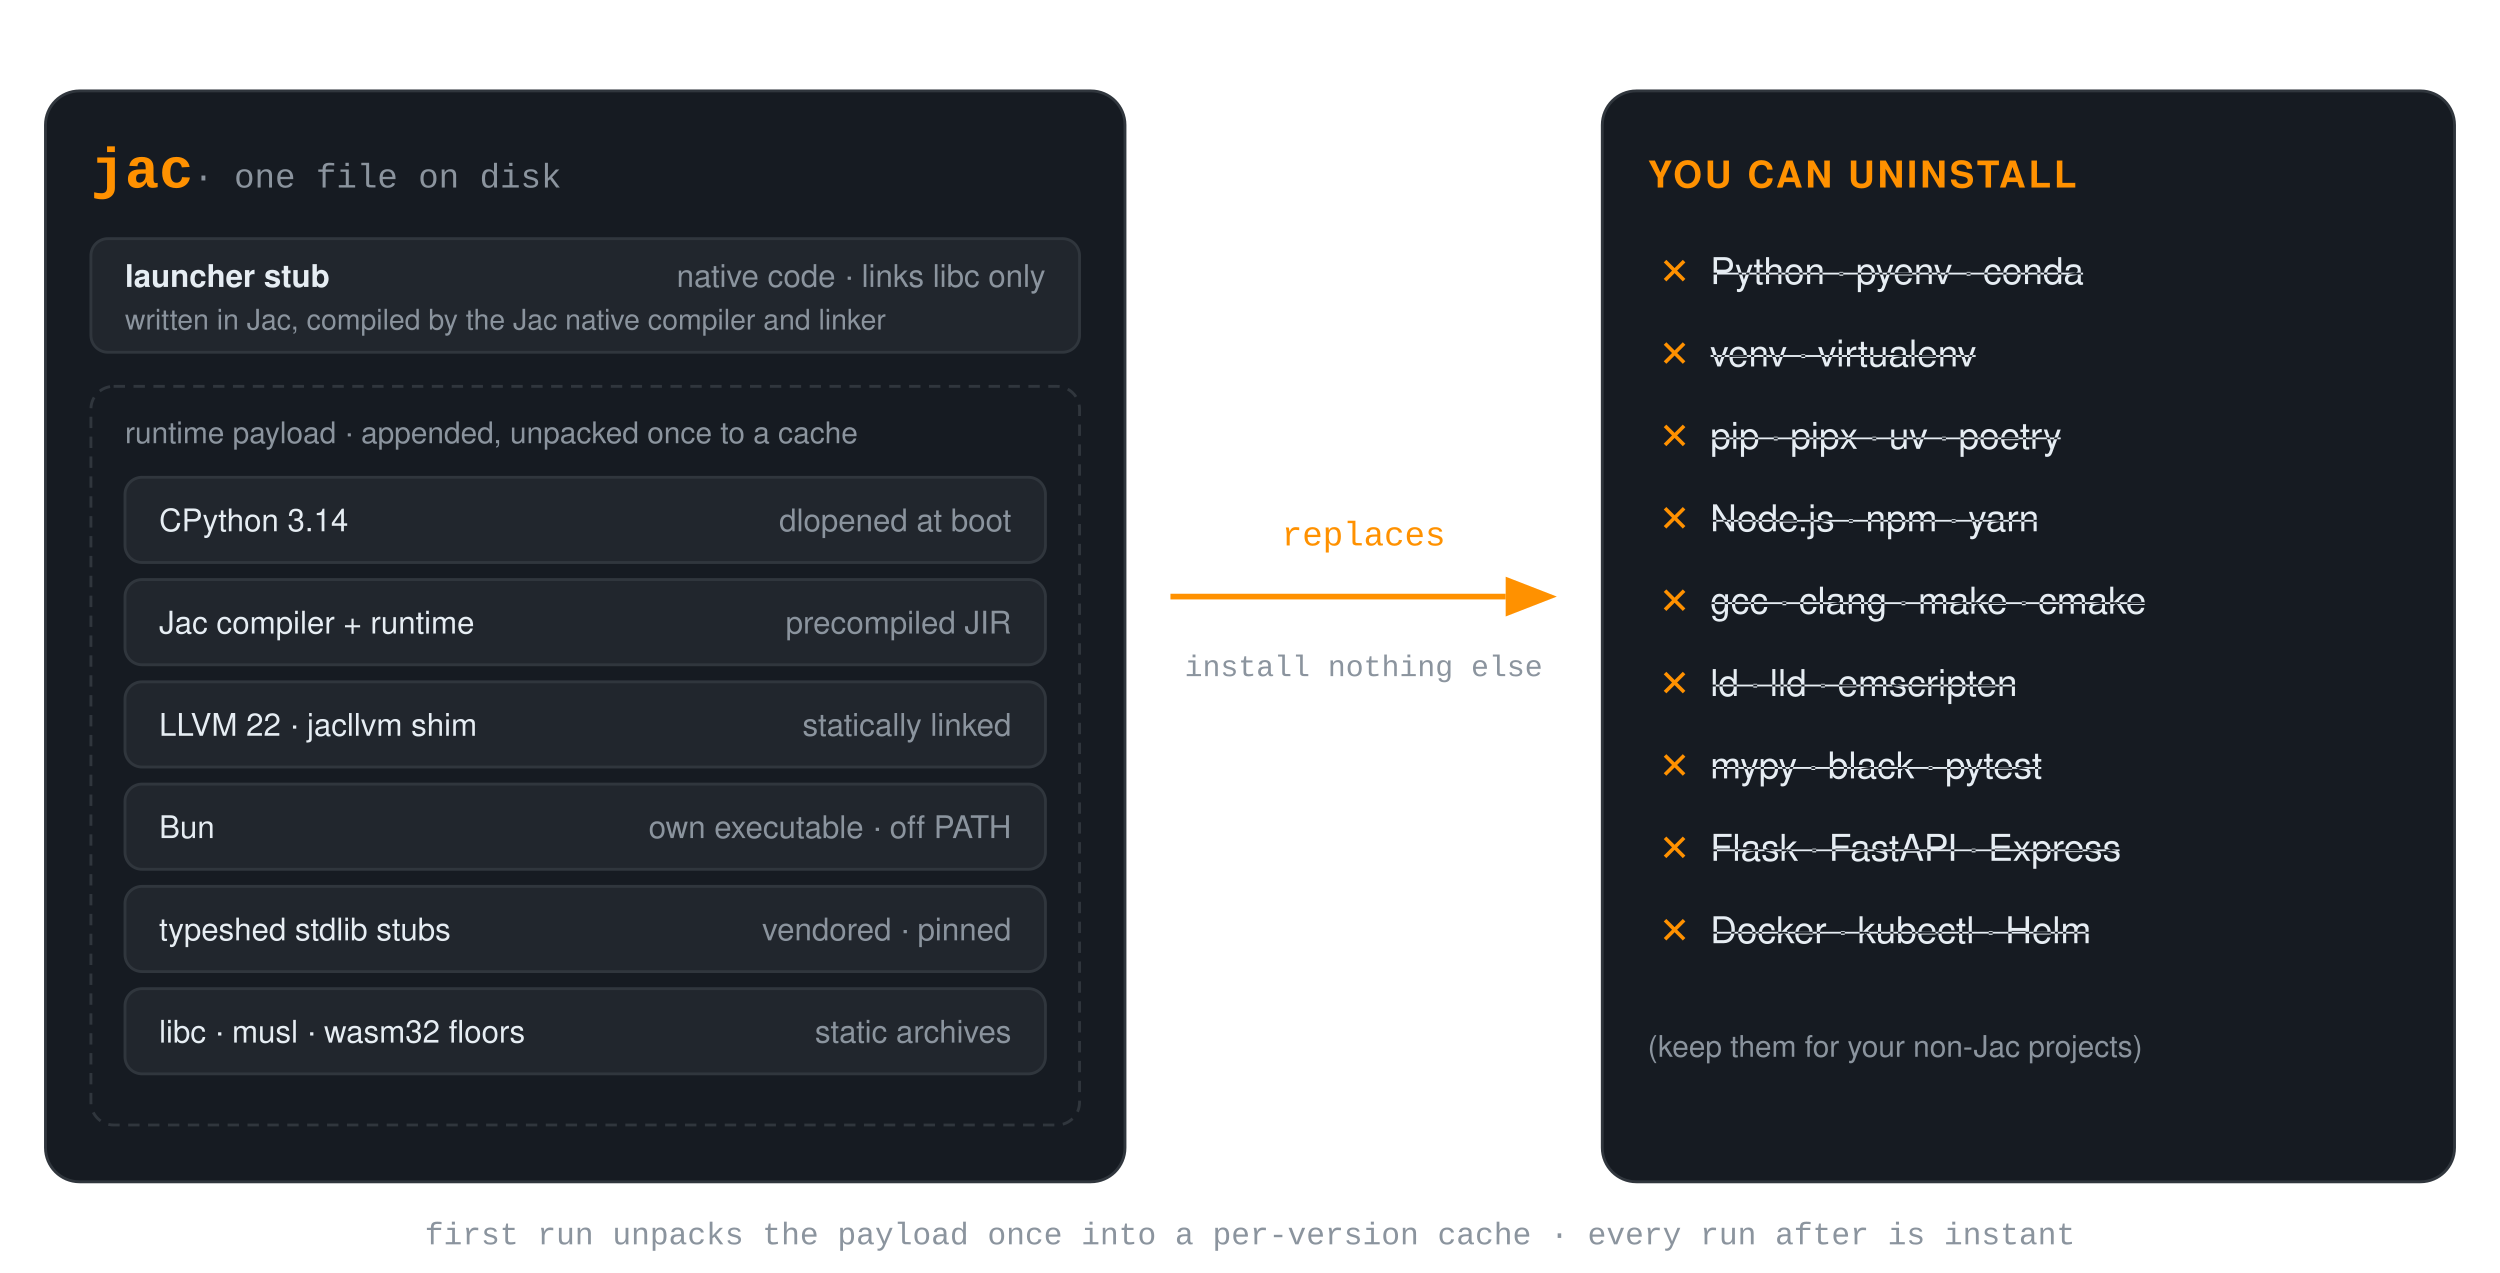
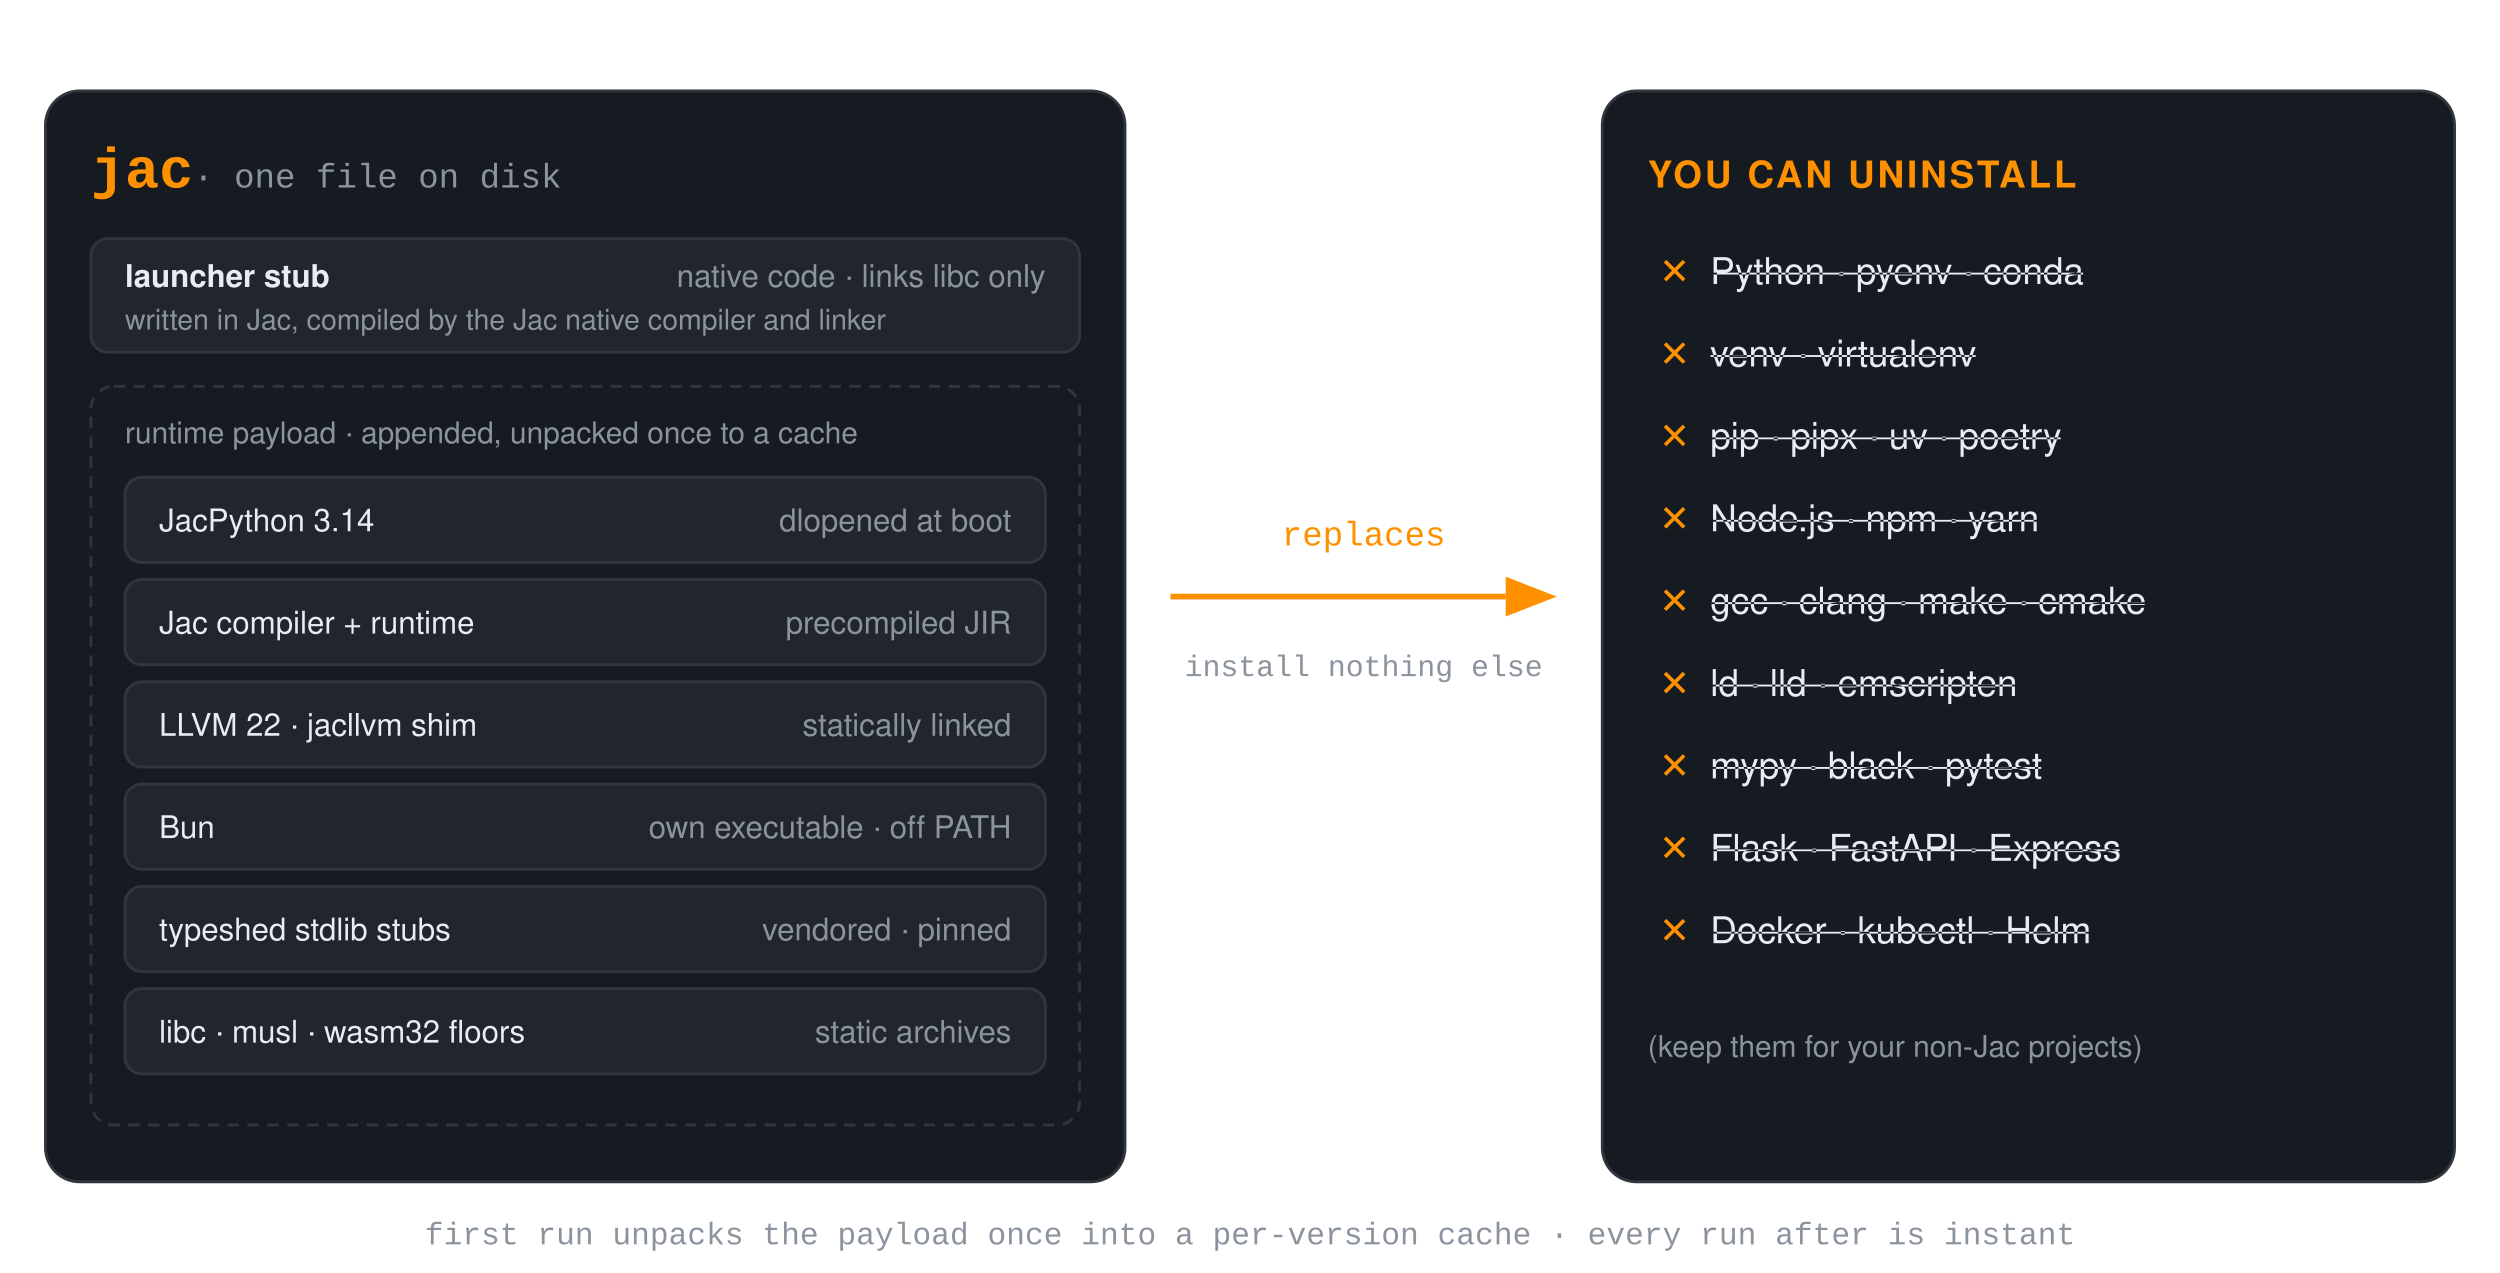
- <svg xmlns="http://www.w3.org/2000/svg" width="880" height="448" viewBox="0 0 880 448" role="img" aria-label="Anatomy of the jac binary: a native launcher stub with a runtime payload appended to it, carrying a private CPython, the precompiled Jac compiler and runtime, a statically linked LLVM, the Bun executable, vendored typeshed stubs, and static libc archives; it replaces the whole development toolchain">
+ <svg xmlns="http://www.w3.org/2000/svg" width="880" height="448" viewBox="0 0 880 448" role="img" aria-label="Anatomy of the jac binary: a native launcher stub with a runtime payload appended to it, carrying the JacPython runtime, the precompiled Jac compiler and runtime, a statically linked LLVM, the Bun executable, vendored typeshed stubs, and static libc archives; it replaces the whole development toolchain">
  <style>
    .sans { font-family: -apple-system, "Segoe UI", Helvetica, Arial, sans-serif; }
    .mono { font-family: "SFMono-Regular", Consolas, "Liberation Mono", Menlo, monospace; }
    .fg { fill: #e6edf3; }
    .dim { fill: #8b949e; }
    .acc { fill: #ff9100; }
  </style>
  <rect x="16" y="32" width="380" height="384" rx="12" fill="#161b22" stroke="#30363d" />
  <text class="mono acc" x="32" y="66" font-size="20" font-weight="bold">jac<tspan class="dim" font-size="12" font-weight="normal"> · one file on disk</tspan>
  </text>
  <rect x="32" y="84" width="348" height="40" rx="6" fill="#21262d" stroke="#30363d" />
  <text class="sans fg" x="44" y="101" font-size="11" font-weight="bold">launcher stub</text>
  <text class="sans dim" x="368" y="101" font-size="11" text-anchor="end">native code · links libc only</text>
  <text class="sans dim" x="44" y="116" font-size="10">written in Jac, compiled by the Jac native compiler and linker</text>
  <rect x="32" y="136" width="348" height="260" rx="8" fill="none" stroke="#30363d" stroke-dasharray="4 3" />
  <text class="sans dim" x="44" y="156" font-size="10.5">runtime payload · appended, unpacked once to a cache</text>
  <g font-size="11" class="sans">
    <rect x="44" y="168" width="324" height="30" rx="6" fill="#21262d" stroke="#30363d" />
-     <text class="fg" x="56" y="187">CPython 3.14</text>
+     <text class="fg" x="56" y="187">JacPython 3.14</text>
    <text class="dim" x="356" y="187" text-anchor="end">dlopened at boot</text>
    <rect x="44" y="204" width="324" height="30" rx="6" fill="#21262d" stroke="#30363d" />
    <text class="fg" x="56" y="223">Jac compiler + runtime</text>
    <text class="dim" x="356" y="223" text-anchor="end">precompiled JIR</text>
    <rect x="44" y="240" width="324" height="30" rx="6" fill="#21262d" stroke="#30363d" />
    <text class="fg" x="56" y="259">LLVM 22 · jacllvm shim</text>
    <text class="dim" x="356" y="259" text-anchor="end">statically linked</text>
    <rect x="44" y="276" width="324" height="30" rx="6" fill="#21262d" stroke="#30363d" />
    <text class="fg" x="56" y="295">Bun</text>
    <text class="dim" x="356" y="295" text-anchor="end">own executable · off PATH</text>
    <rect x="44" y="312" width="324" height="30" rx="6" fill="#21262d" stroke="#30363d" />
    <text class="fg" x="56" y="331">typeshed stdlib stubs</text>
    <text class="dim" x="356" y="331" text-anchor="end">vendored · pinned</text>
    <rect x="44" y="348" width="324" height="30" rx="6" fill="#21262d" stroke="#30363d" />
    <text class="fg" x="56" y="367">libc · musl · wasm32 floors</text>
    <text class="dim" x="356" y="367" text-anchor="end">static archives</text>
  </g>
  <text class="mono acc" x="480" y="192" font-size="12" text-anchor="middle">replaces</text>
  <line x1="412" y1="210" x2="530" y2="210" stroke="#ff9100" stroke-width="2" />
  <path d="M530,203 L548,210 L530,217 Z" fill="#ff9100" />
  <text class="mono dim" x="480" y="238" font-size="10.5" text-anchor="middle">install nothing else</text>
  <rect x="564" y="32" width="300" height="384" rx="12" fill="#161b22" stroke="#30363d" />
  <text class="sans acc" x="580" y="66" font-size="13" font-weight="bold" letter-spacing="1">YOU CAN UNINSTALL</text>
  <g font-size="13" class="sans">
    <text class="acc" x="584" y="100">✕</text>
    <text class="fg" x="602" y="100" text-decoration="line-through">Python · pyenv · conda</text>
    <text class="acc" x="584" y="129">✕</text>
    <text class="fg" x="602" y="129" text-decoration="line-through">venv · virtualenv</text>
    <text class="acc" x="584" y="158">✕</text>
    <text class="fg" x="602" y="158" text-decoration="line-through">pip · pipx · uv · poetry</text>
    <text class="acc" x="584" y="187">✕</text>
    <text class="fg" x="602" y="187" text-decoration="line-through">Node.js · npm · yarn</text>
    <text class="acc" x="584" y="216">✕</text>
    <text class="fg" x="602" y="216" text-decoration="line-through">gcc · clang · make · cmake</text>
    <text class="acc" x="584" y="245">✕</text>
    <text class="fg" x="602" y="245" text-decoration="line-through">ld · lld · emscripten</text>
    <text class="acc" x="584" y="274">✕</text>
    <text class="fg" x="602" y="274" text-decoration="line-through">mypy · black · pytest</text>
    <text class="acc" x="584" y="303">✕</text>
    <text class="fg" x="602" y="303" text-decoration="line-through">Flask · FastAPI · Express</text>
    <text class="acc" x="584" y="332">✕</text>
    <text class="fg" x="602" y="332" text-decoration="line-through">Docker · kubectl · Helm</text>
  </g>
  <text class="sans dim" x="580" y="372" font-size="10.5">(keep them for your non-Jac projects)</text>
  <text class="mono dim" x="440" y="438" font-size="11" text-anchor="middle">first run unpacks the payload once into a per-version cache · every run after is instant</text>
</svg>
